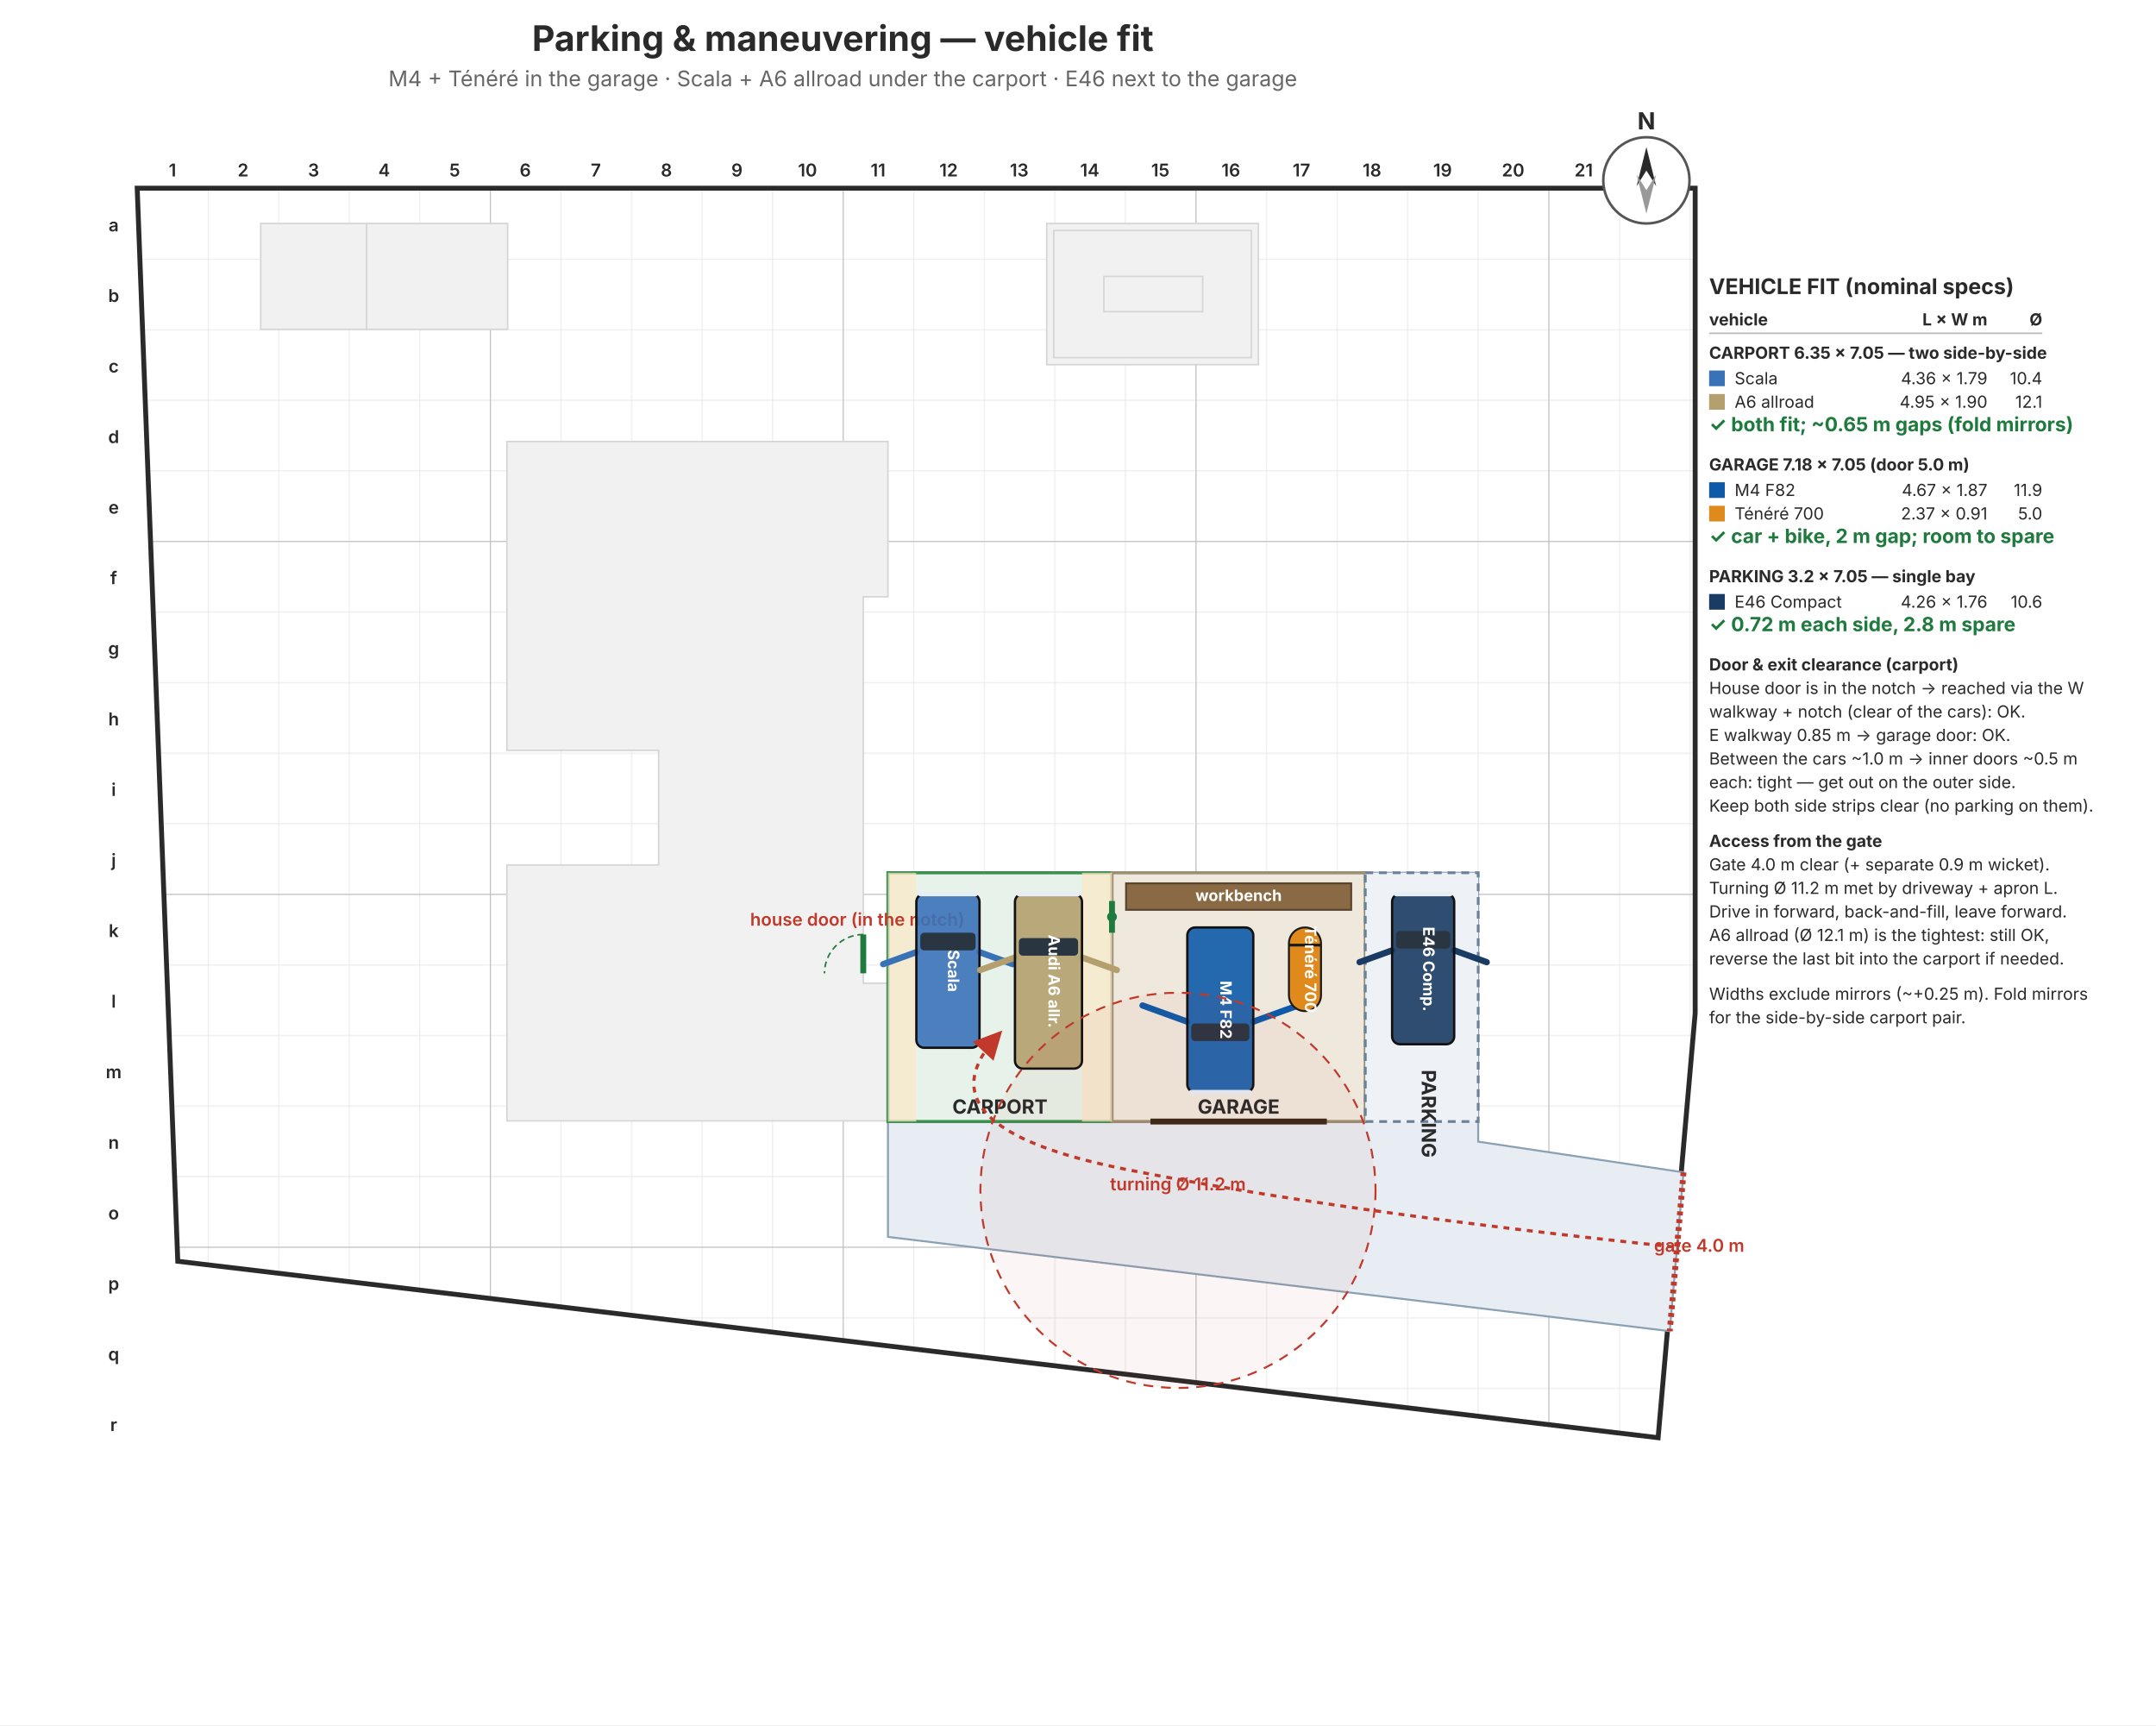
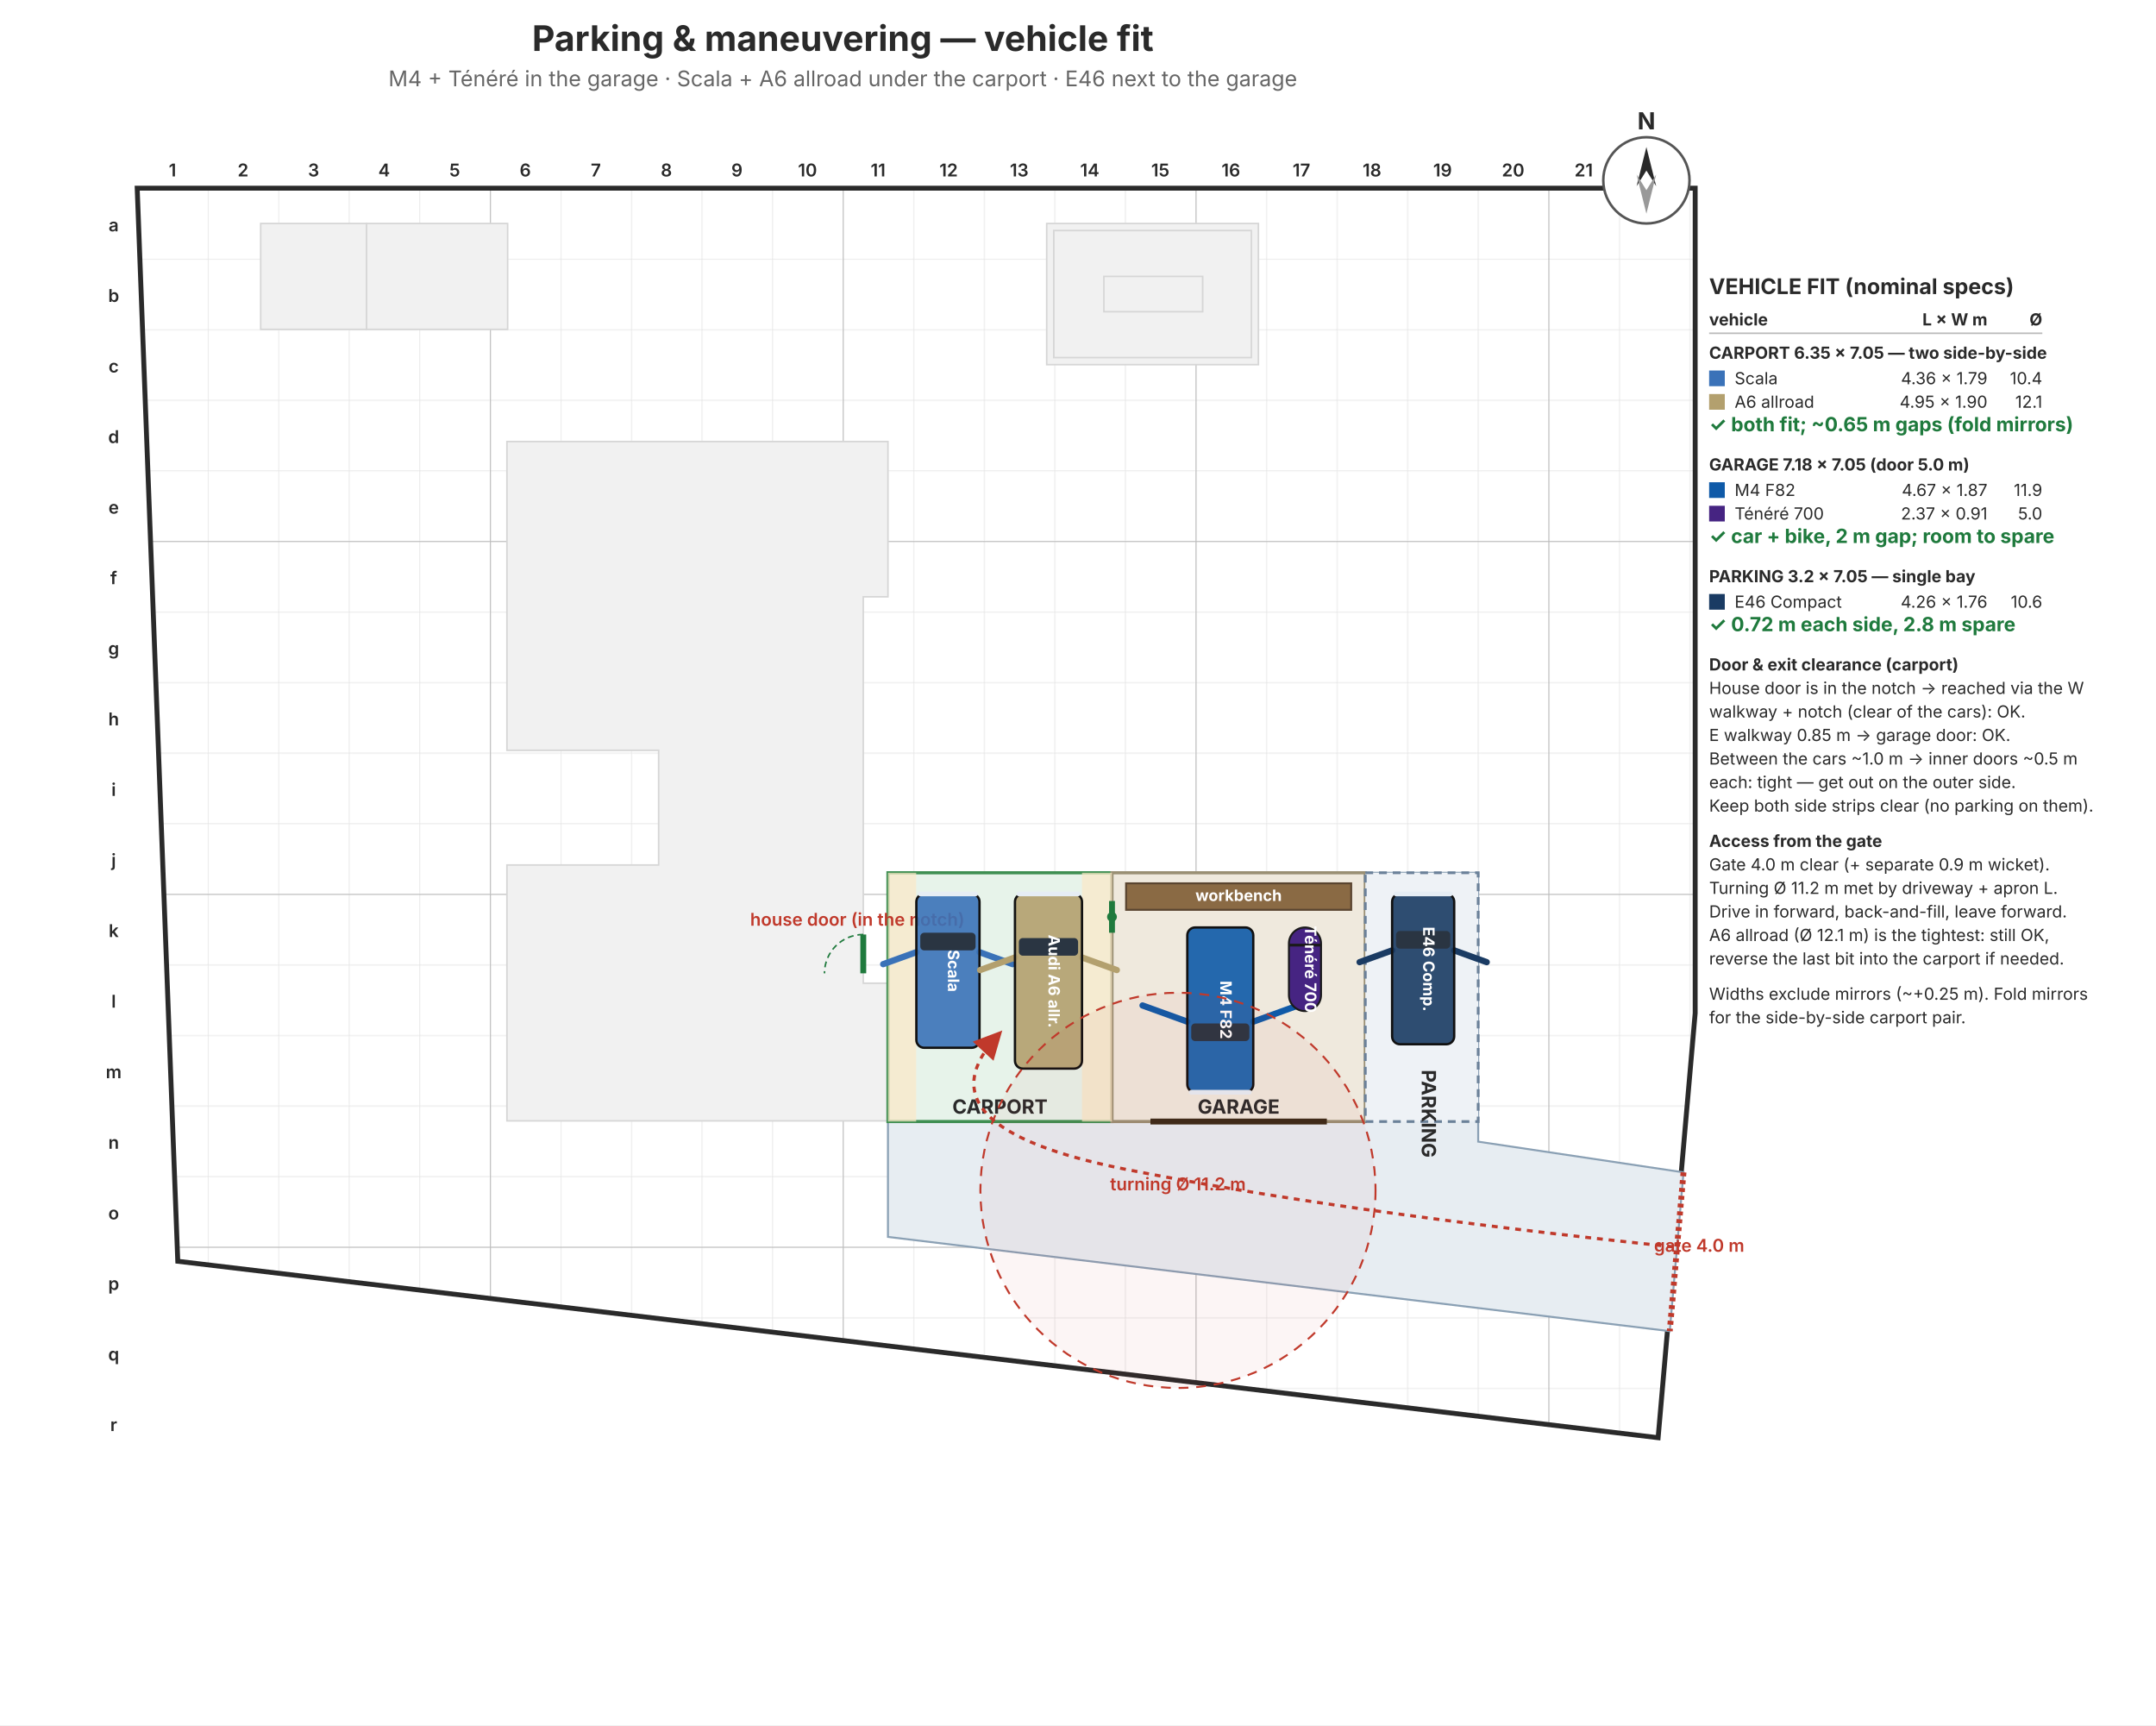
<svg xmlns="http://www.w3.org/2000/svg" viewBox="0 0 1100 880" font-family="-apple-system, BlinkMacSystemFont, sans-serif">
  <defs>
    <pattern id="cg" width="36" height="36" patternUnits="userSpaceOnUse">
      <path d="M 36 0 L 0 0 0 36" fill="none" stroke="#e2e2e2" stroke-width="0.6" />
    </pattern>
    <pattern id="mg" width="180" height="180" patternUnits="userSpaceOnUse">
      <rect width="180" height="180" fill="url(#cg)" />
      <path d="M 180 0 L 0 0 0 180" fill="none" stroke="#bcbcbc" stroke-width="1" />
    </pattern>
    <clipPath id="plot">
      <polygon points="0,0 794.88,0 794.88,420.84 775.98,637.38 20.7,547.38" />
    </clipPath>
    <marker id="arrow" markerWidth="9" markerHeight="9" refX="7" refY="4.5" orient="auto">
      <path d="M0,0 L9,4.5 L0,9 z" fill="#c0392b" />
    </marker>
  </defs>
  <style>
    text{font-family:-apple-system,sans-serif;fill:#2a2a2a}
    .title{font-size:18px;font-weight:700;text-anchor:middle}
    .sub{font-size:11px;fill:#666;text-anchor:middle}
    .axis{font-size:9px;fill:#777;text-anchor:middle;font-weight:600}
    .bay{font-size:10px;font-weight:700}
    .vlbl{font-size:8px;font-weight:700;fill:#fff}
    .dim{font-size:9px;fill:#c0392b;text-anchor:middle;font-weight:600}
    .ph{font-size:11px;font-weight:700}
    .pt{font-size:8.5px}
    .ok{font-size:10px;font-weight:700;fill:#1f7a3d}
  </style>
  <rect width="1100" height="880" fill="white" />
  <text x="430" y="26" class="title">Parking &amp; maneuvering — vehicle fit</text>
  <text x="430" y="44" class="sub">M4 + Ténéré in the garage · Scala + A6 allroad under the carport · E46 next to the garage</text>
  <g transform="translate(70, 96)">
    <g clip-path="url(#plot)">
      <rect x="-50" y="-10" width="900" height="720" fill="url(#mg)" />
    </g>
    <polygon points="0,0 794.88,0 794.88,420.84 775.98,637.38 20.7,547.38" fill="none" stroke="#2a2a2a" stroke-width="2.5" />
    <g class="axis">
      <text x="18" y="-6">1</text>
      <text x="54" y="-6">2</text>
      <text x="90" y="-6">3</text>
      <text x="126" y="-6">4</text>
      <text x="162" y="-6">5</text>
      <text x="198" y="-6">6</text>
      <text x="234" y="-6">7</text>
      <text x="270" y="-6">8</text>
      <text x="306" y="-6">9</text>
      <text x="342" y="-6">10</text>
      <text x="378" y="-6">11</text>
      <text x="414" y="-6">12</text>
      <text x="450" y="-6">13</text>
      <text x="486" y="-6">14</text>
      <text x="522" y="-6">15</text>
      <text x="558" y="-6">16</text>
      <text x="594" y="-6">17</text>
      <text x="630" y="-6">18</text>
      <text x="666" y="-6">19</text>
      <text x="702" y="-6">20</text>
      <text x="738" y="-6">21</text>
      <text x="774" y="-6">22</text>
    </g>
    <g class="axis">
      <text x="-12" y="22">a</text>
      <text x="-12" y="58">b</text>
      <text x="-12" y="94">c</text>
      <text x="-12" y="130">d</text>
      <text x="-12" y="166">e</text>
      <text x="-12" y="202">f</text>
      <text x="-12" y="238">g</text>
      <text x="-12" y="274">h</text>
      <text x="-12" y="310">i</text>
      <text x="-12" y="346">j</text>
      <text x="-12" y="382">k</text>
      <text x="-12" y="418">l</text>
      <text x="-12" y="454">m</text>
      <text x="-12" y="490">n</text>
      <text x="-12" y="526">o</text>
      <text x="-12" y="562">p</text>
      <text x="-12" y="598">q</text>
      <text x="-12" y="634">r</text>
    </g>
    <g clip-path="url(#plot)" fill="#f1f1f1" stroke="#d6d6d6" stroke-width="0.8">
      <polygon points="188.64,129.24 383.04,129.24 383.04,208.44 370.44,208.44 370.44,405.54 383.04,405.54 383.04,475.74 188.64,475.74 188.64,345.24 266.04,345.24 266.04,286.74 188.64,286.74" />
      <rect x="117" y="18" width="72" height="54" />
      <rect x="63" y="18" width="54" height="54" />
      <rect x="464.04" y="18" width="108" height="72" />
      <rect x="467.64" y="21.6" width="100.8" height="64.8" />
      <rect x="493.2" y="45" width="50.4" height="18" />
    </g>
    <polygon points="383.04,349.2 497.34,349.2 497.34,475.92 626.58,475.92 626.58,349.2 684.18,349.2 684.18,486.36 788.94,502.02 781.92,583.02 383.04,534.96" fill="#e7edf2" stroke="#8aa0b4" stroke-width="1" />
    <rect x="383.04" y="349.2" width="114.3" height="126.9" fill="#e7f3ea" stroke="#3f8f52" stroke-width="1.6" />
    <rect x="497.34" y="349.2" width="129.24" height="126.9" fill="#efe9dd" stroke="#9a9074" stroke-width="1.6" />
    <rect x="626.58" y="349.2" width="57.6" height="126.9" fill="#eef2f6" stroke="#6b8199" stroke-width="1.4" stroke-dasharray="4,3" />
    <line x1="516.96" y1="476.1" x2="606.96" y2="476.1" stroke="#3a2a18" stroke-width="3" />
    <text x="440.19" y="472.1" class="bay" fill="#2f6f43" text-anchor="middle">CARPORT</text>
    <text x="561.96" y="472.1" class="bay" fill="#7a6f52" text-anchor="middle">GARAGE</text>
    <text x="655.38" y="472.1" class="bay" fill="#556" text-anchor="middle" transform="rotate(90 655.38 472.1)">PARKING</text>
    <rect x="504.54" y="354.6" width="114.84" height="13.5" fill="#8a6a44" stroke="#5a4530" stroke-width="1" />
    <text x="561.96" y="363.6" class="vlbl" text-anchor="middle" fill="#fff">workbench</text>
    <rect x="383.04" y="349.2" width="14.4" height="126.9" fill="#fbe9c7" fill-opacity="0.7" />
    <rect x="482.04" y="349.2" width="15.3" height="126.9" fill="#fbe9c7" fill-opacity="0.7" />
    <line x1="370.44" y1="380.7" x2="370.44" y2="400.5" stroke="#1f7a3d" stroke-width="3" />
    <path d="M 370.44,380.7 A 19.8 19.8 0 0 0 350.64,400.5" fill="none" stroke="#1f7a3d" stroke-width="0.8" stroke-dasharray="3,2" />
    <text x="367.44" y="376.2" class="dim" fill="#1f7a3d" text-anchor="end">house door (in the notch)</text>
    <line x1="497.34" y1="363.6" x2="497.34" y2="379.8" stroke="#1f7a3d" stroke-width="3" />
    <circle cx="497.34" cy="371.7" r="2.5" fill="#1f7a3d" />
    <g transform="translate(413.64,399.24)">
      <line x1="-16.11" y1="-9.54" x2="-33.03" y2="-3.42" stroke="#3a72b8" stroke-width="3.2" stroke-linecap="round" />
      <line x1="16.11" y1="-9.54" x2="33.03" y2="-3.42" stroke="#3a72b8" stroke-width="3.2" stroke-linecap="round" />
      <rect x="-16.11" y="-39.24" width="32.22" height="78.48" rx="4" fill="#3a72b8" fill-opacity="0.9" stroke="#111" stroke-width="1.2" />
      <rect x="-14.11" y="-19.44" width="28.22" height="9" rx="2" fill="#2a3542" />
      <line x1="-14.11" y1="-39.24" x2="14.11" y2="-39.24" stroke="#e6edf4" stroke-width="2.4" stroke-linecap="round" />
    </g>
    <text x="413.64" y="399.24" class="vlbl" text-anchor="middle" transform="rotate(90 413.64 399.24)">Scala</text>
    <g transform="translate(464.94,404.55)">
      <line x1="-17.1" y1="-12.15" x2="-34.866" y2="-5.724" stroke="#b3a06e" stroke-width="3.2" stroke-linecap="round" />
      <line x1="17.1" y1="-12.15" x2="34.866" y2="-5.724" stroke="#b3a06e" stroke-width="3.2" stroke-linecap="round" />
      <rect x="-17.1" y="-44.55" width="34.2" height="89.1" rx="4" fill="#b3a06e" fill-opacity="0.9" stroke="#111" stroke-width="1.2" />
      <rect x="-15.1" y="-22.05" width="30.2" height="9" rx="2" fill="#2a3542" />
      <line x1="-15.1" y1="-44.55" x2="15.1" y2="-44.55" stroke="#e6edf4" stroke-width="2.4" stroke-linecap="round" />
    </g>
    <text x="464.94" y="404.55" class="vlbl" text-anchor="middle" transform="rotate(90 464.94 404.55)">Audi A6 allr.</text>
    <g transform="translate(552.6,419.13)">
      <line x1="-16.83" y1="6.03" x2="-39.672" y2="-2.232" stroke="#0f5aa8" stroke-width="3.2" stroke-linecap="round" />
      <line x1="16.83" y1="6.03" x2="39.672" y2="-2.232" stroke="#0f5aa8" stroke-width="3.2" stroke-linecap="round" />
      <rect x="-16.83" y="-42.03" width="33.66" height="84.06" rx="4" fill="#0f5aa8" fill-opacity="0.9" stroke="#111" stroke-width="1.2" />
      <rect x="-14.83" y="6.93" width="29.66" height="9" rx="2" fill="#2a3542" />
      <line x1="-14.83" y1="42.03" x2="14.83" y2="42.03" stroke="#e6edf4" stroke-width="2.4" stroke-linecap="round" />
    </g>
    <text x="552.6" y="419.13" class="vlbl" text-anchor="middle" transform="rotate(90 552.6 419.13)">M4 F82</text>
    <g transform="translate(595.8,398.43)">
-       <rect x="-8.19" y="-21.33" width="16.38" height="42.66" rx="8.19" fill="#e08a1e" stroke="#1a1a1a" stroke-width="1" />
+       <rect x="-8.19" y="-21.33" width="16.38" height="42.66" rx="8.19" fill="#462482" stroke="#1a1a1a" stroke-width="1" />
      <line x1="-8.1" y1="-12.33" x2="8.1" y2="-12.33" stroke="#1a1a1a" stroke-width="1.4" />
    </g>
    <text x="595.8" y="398.43" class="vlbl" text-anchor="middle" transform="rotate(90 595.8 398.43)">Ténéré 700</text>
    <g transform="translate(656.1,398.34)">
      <line x1="-15.84" y1="-9.54" x2="-32.422" y2="-3.542" stroke="#1a3b63" stroke-width="3.2" stroke-linecap="round" />
      <line x1="15.84" y1="-9.54" x2="32.422" y2="-3.542" stroke="#1a3b63" stroke-width="3.2" stroke-linecap="round" />
      <rect x="-15.84" y="-38.34" width="31.68" height="76.68" rx="4" fill="#1a3b63" fill-opacity="0.9" stroke="#111" stroke-width="1.2" />
      <rect x="-13.84" y="-19.44" width="27.68" height="9" rx="2" fill="#2a3542" />
      <line x1="-13.84" y1="-38.34" x2="13.84" y2="-38.34" stroke="#e6edf4" stroke-width="2.4" stroke-linecap="round" />
    </g>
    <text x="656.1" y="398.34" class="vlbl" text-anchor="middle" transform="rotate(90 656.1 398.34)">E46 Comp.</text>
    <line x1="788.94" y1="502.02" x2="781.92" y2="583.02" stroke="#c0392b" stroke-width="3" stroke-dasharray="2,2" />
    <text x="796.94" y="542.52" class="dim" text-anchor="start">gate 4.0 m</text>
    <circle cx="531" cy="511.2" r="100.8" fill="#c0392b" fill-opacity="0.05" stroke="#c0392b" stroke-width="1" stroke-dasharray="5,4" />
    <text x="531" y="511.2" class="dim">turning Ø 11.2 m</text>
    <path d="M 783.54,540 Q 612,522 504,500.4 T 439.2,432" fill="none" stroke="#c0392b" stroke-width="1.6" stroke-dasharray="3,3" marker-end="url(#arrow)" />
  </g>
  <g transform="translate(840, 92)">
    <circle r="22" fill="white" stroke="#555" stroke-width="1.3" />
    <path d="M 0 -17 L 5 3 L 0 -5 L -5 3 Z" fill="#2a2a2a" />
    <path d="M 0 5 L 5 -3 L 0 17 L -5 -3 Z" fill="#999" />
    <text y="-26" font-size="12" font-weight="700" text-anchor="middle">N</text>
  </g>
  <g transform="translate(872, 150)">
    <text x="0" y="0" class="ph">VEHICLE FIT (nominal specs)</text>
    <text x="0" y="16" class="pt" font-weight="700" fill="#555">vehicle</text>
    <text x="142" y="16" class="pt" font-weight="700" fill="#555" text-anchor="end">L × W m</text>
    <text x="170" y="16" class="pt" font-weight="700" fill="#555" text-anchor="end">Ø</text>
    <line x1="0" y1="20" x2="170" y2="20" stroke="#bbb" stroke-width="0.8" />
    <text x="0" y="33" class="pt" font-weight="700" fill="#333">CARPORT 6.35 × 7.05 — two side-by-side</text>
    <rect x="0" y="39" width="8" height="8" fill="#3a72b8" />
    <text x="13" y="46" class="pt">Scala</text>
    <text x="142" y="46" class="pt" text-anchor="end">4.36 × 1.79</text>
    <text x="170" y="46" class="pt" text-anchor="end">10.4</text>
    <rect x="0" y="51" width="8" height="8" fill="#b3a06e" />
    <text x="13" y="58" class="pt">A6 allroad</text>
    <text x="142" y="58" class="pt" text-anchor="end">4.95 × 1.90</text>
    <text x="170" y="58" class="pt" text-anchor="end">12.1</text>
    <text x="0" y="70" class="ok" font-size="8.5">✓ both fit; ~0.65 m gaps (fold mirrors)</text>
    <text x="0" y="90" class="pt" font-weight="700" fill="#333">GARAGE 7.18 × 7.05 (door 5.0 m)</text>
    <rect x="0" y="96" width="8" height="8" fill="#0f5aa8" />
    <text x="13" y="103" class="pt">M4 F82</text>
    <text x="142" y="103" class="pt" text-anchor="end">4.67 × 1.87</text>
    <text x="170" y="103" class="pt" text-anchor="end">11.9</text>
-     <rect x="0" y="108" width="8" height="8" fill="#e08a1e" />
+     <rect x="0" y="108" width="8" height="8" fill="#462482" />
    <text x="13" y="115" class="pt">Ténéré 700</text>
    <text x="142" y="115" class="pt" text-anchor="end">2.37 × 0.91</text>
    <text x="170" y="115" class="pt" text-anchor="end">5.0</text>
    <text x="0" y="127" class="ok" font-size="8.5">✓ car + bike, 2 m gap; room to spare</text>
    <text x="0" y="147" class="pt" font-weight="700" fill="#333">PARKING 3.2 × 7.05 — single bay</text>
    <rect x="0" y="153" width="8" height="8" fill="#1a3b63" />
    <text x="13" y="160" class="pt">E46 Compact</text>
    <text x="142" y="160" class="pt" text-anchor="end">4.26 × 1.76</text>
    <text x="170" y="160" class="pt" text-anchor="end">10.6</text>
    <text x="0" y="172" class="ok" font-size="8.5">✓ 0.72 m each side, 2.8 m spare</text>
    <text x="0" y="192" class="pt" fill="#444" font-weight="700">Door &amp; exit clearance (carport)</text>
    <text x="0" y="204" class="pt" fill="#555">House door is in the notch → reached via the W</text>
    <text x="0" y="216" class="pt" fill="#555">walkway + notch (clear of the cars): OK.</text>
    <text x="0" y="228" class="pt" fill="#555">E walkway 0.85 m → garage door: OK.</text>
    <text x="0" y="240" class="pt" fill="#555">Between the cars ~1.0 m → inner doors ~0.5 m</text>
    <text x="0" y="252" class="pt" fill="#555">each: tight — get out on the outer side.</text>
    <text x="0" y="264" class="pt" fill="#555">Keep both side strips clear (no parking on them).</text>
    <text x="0" y="282" class="pt" fill="#444" font-weight="700">Access from the gate</text>
    <text x="0" y="294" class="pt" fill="#555">Gate 4.0 m clear (+ separate 0.9 m wicket).</text>
    <text x="0" y="306" class="pt" fill="#555">Turning Ø 11.2 m met by driveway + apron L.</text>
    <text x="0" y="318" class="pt" fill="#555">Drive in forward, back-and-fill, leave forward.</text>
    <text x="0" y="330" class="pt" fill="#555">A6 allroad (Ø 12.1 m) is the tightest: still OK,</text>
    <text x="0" y="342" class="pt" fill="#555">reverse the last bit into the carport if needed.</text>
    <text x="0" y="360" class="pt" fill="#888">Widths exclude mirrors (~+0.25 m). Fold mirrors</text>
    <text x="0" y="372" class="pt" fill="#888">for the side-by-side carport pair.</text>
  </g>
</svg>
